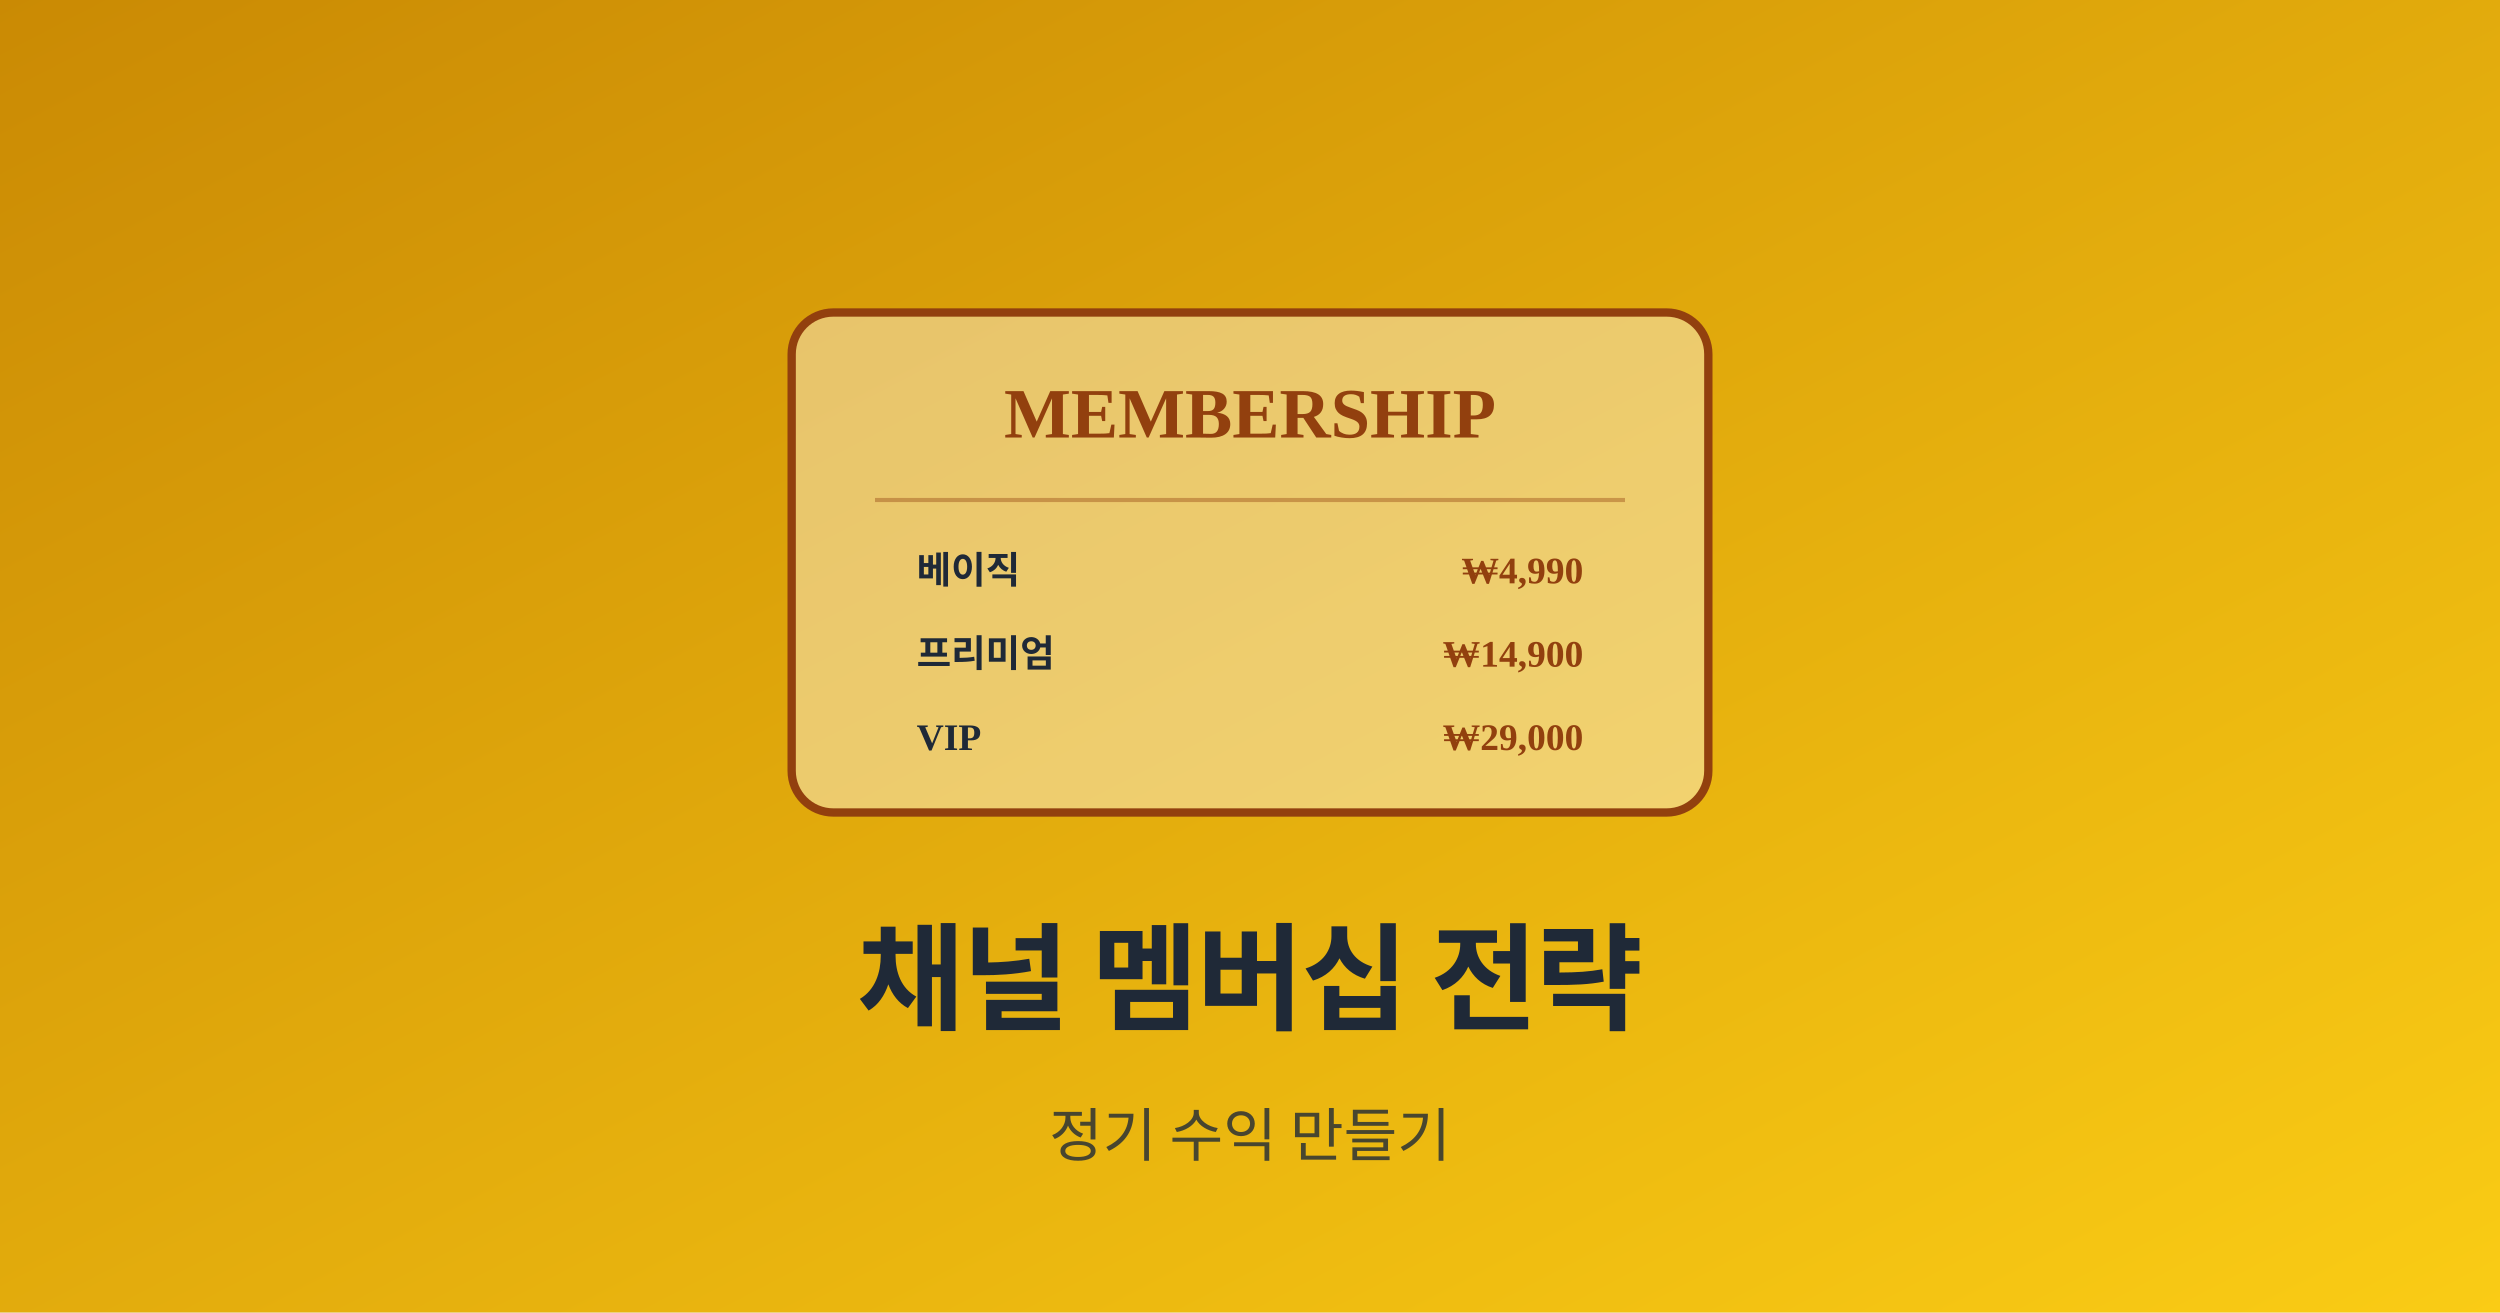
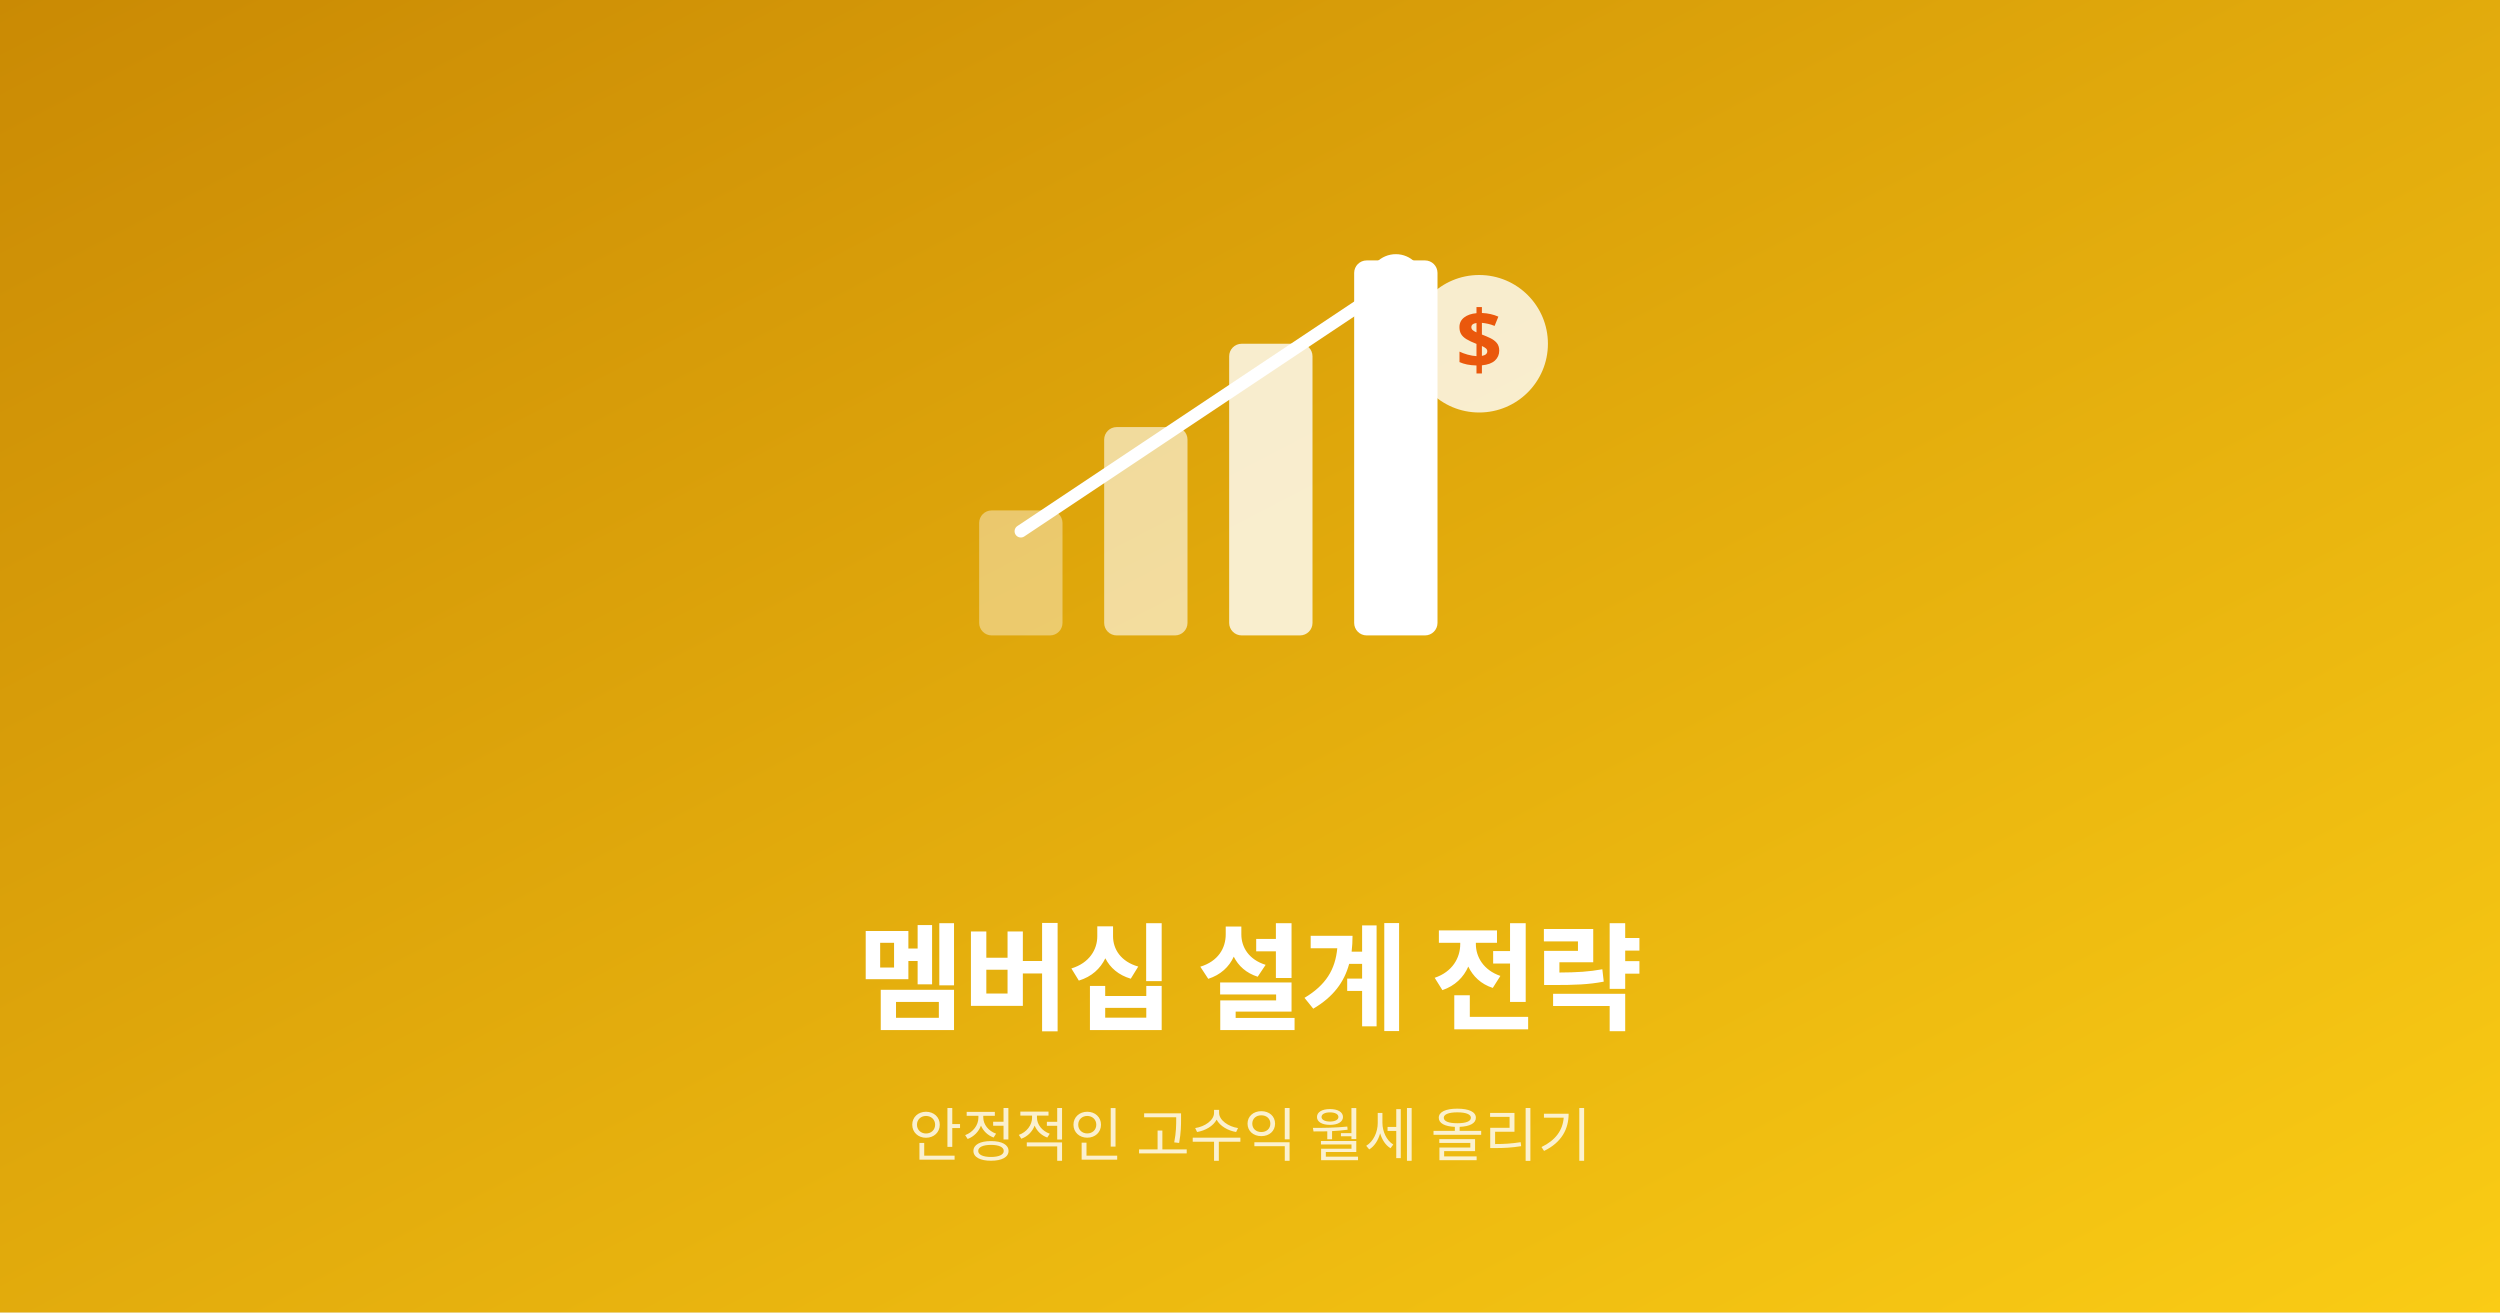
<svg xmlns="http://www.w3.org/2000/svg" viewBox="0 0 1200 630" width="1200" height="630">
  <defs>
    <linearGradient id="bg" x1="0%" y1="0%" x2="100%" y2="100%">
      <stop offset="0%" stop-color="#ca8a04" />
      <stop offset="100%" stop-color="#facc15" />
    </linearGradient>
  </defs>
  <rect width="1200" height="630" fill="url(#bg)" />
-   <g transform="translate(380, 150)">
-     <rect x="0" y="0" width="440" height="240" rx="20" fill="rgba(255,255,255,0.4)" stroke="#92400e" stroke-width="4" />
-     <text x="220" y="60" font-size="34" font-weight="900" fill="#92400e" text-anchor="middle">MEMBERSHIP</text>
-     <line x1="40" y1="90" x2="400" y2="90" stroke="#92400e" stroke-width="2" opacity="0.4" />
-     <text x="60" y="130" font-size="18" font-weight="700" fill="#1f2937">베이직</text>
-     <text x="380" y="130" font-size="18" font-weight="800" fill="#92400e" text-anchor="end">₩4,990</text>
-     <text x="60" y="170" font-size="18" font-weight="700" fill="#1f2937">프리미엄</text>
-     <text x="380" y="170" font-size="18" font-weight="800" fill="#92400e" text-anchor="end">₩14,900</text>
-     <text x="60" y="210" font-size="18" font-weight="700" fill="#1f2937">VIP</text>
-     <text x="380" y="210" font-size="18" font-weight="800" fill="#92400e" text-anchor="end">₩29,000</text>
+   <g transform="translate(600, 215)">
+     <rect x="-130" y="30" width="40" height="60" rx="6" fill="#ffffff" opacity="0.4" />
+     <rect x="-70" y="-10" width="40" height="100" rx="6" fill="#ffffff" opacity="0.6" />
+     <rect x="-10" y="-50" width="40" height="140" rx="6" fill="#ffffff" opacity="0.8" />
+     <rect x="50" y="-90" width="40" height="180" rx="6" fill="#ffffff" />
+     <polyline points="-110,40 -50,0 10,-40 70,-80" fill="none" stroke="#ffffff" stroke-width="6" stroke-linecap="round" />
+     <circle cx="70" cy="-80" r="12" fill="#ffffff" stroke="#ffffff" stroke-width="2" />
+     <g transform="translate(110, -50) scale(1.5)">
+       <circle cx="0" cy="0" r="22" fill="#ffffff" opacity="0.8" />
+       <text x="0" y="8" font-size="26" font-weight="900" text-anchor="middle" fill="#ea580c" font-family="sans-serif">$</text>
+     </g>
  </g>
-   <text x="600" y="490" font-size="56" font-weight="900" fill="#1f2937" text-anchor="middle" font-family="Pretendard,system-ui,-apple-system,sans-serif" letter-spacing="-0.02em">채널 멤버십 전략</text>
-   <text x="600" y="555" font-size="28" font-weight="400" fill="#1f2937" opacity="0.8" text-anchor="middle" font-family="Pretendard,system-ui,-apple-system,sans-serif">정기 수익 만들기</text>
+   <text x="600" y="490" font-size="56" font-weight="900" fill="#ffffff" text-anchor="middle" font-family="Pretendard,system-ui,-apple-system,sans-serif" letter-spacing="-0.02em">멤버십 설계 전략</text>
+   <text x="600" y="555" font-size="28" font-weight="400" fill="#ffffff" opacity="0.8" text-anchor="middle" font-family="Pretendard,system-ui,-apple-system,sans-serif">안정적인 고수익 월세 올리기</text>
</svg>
